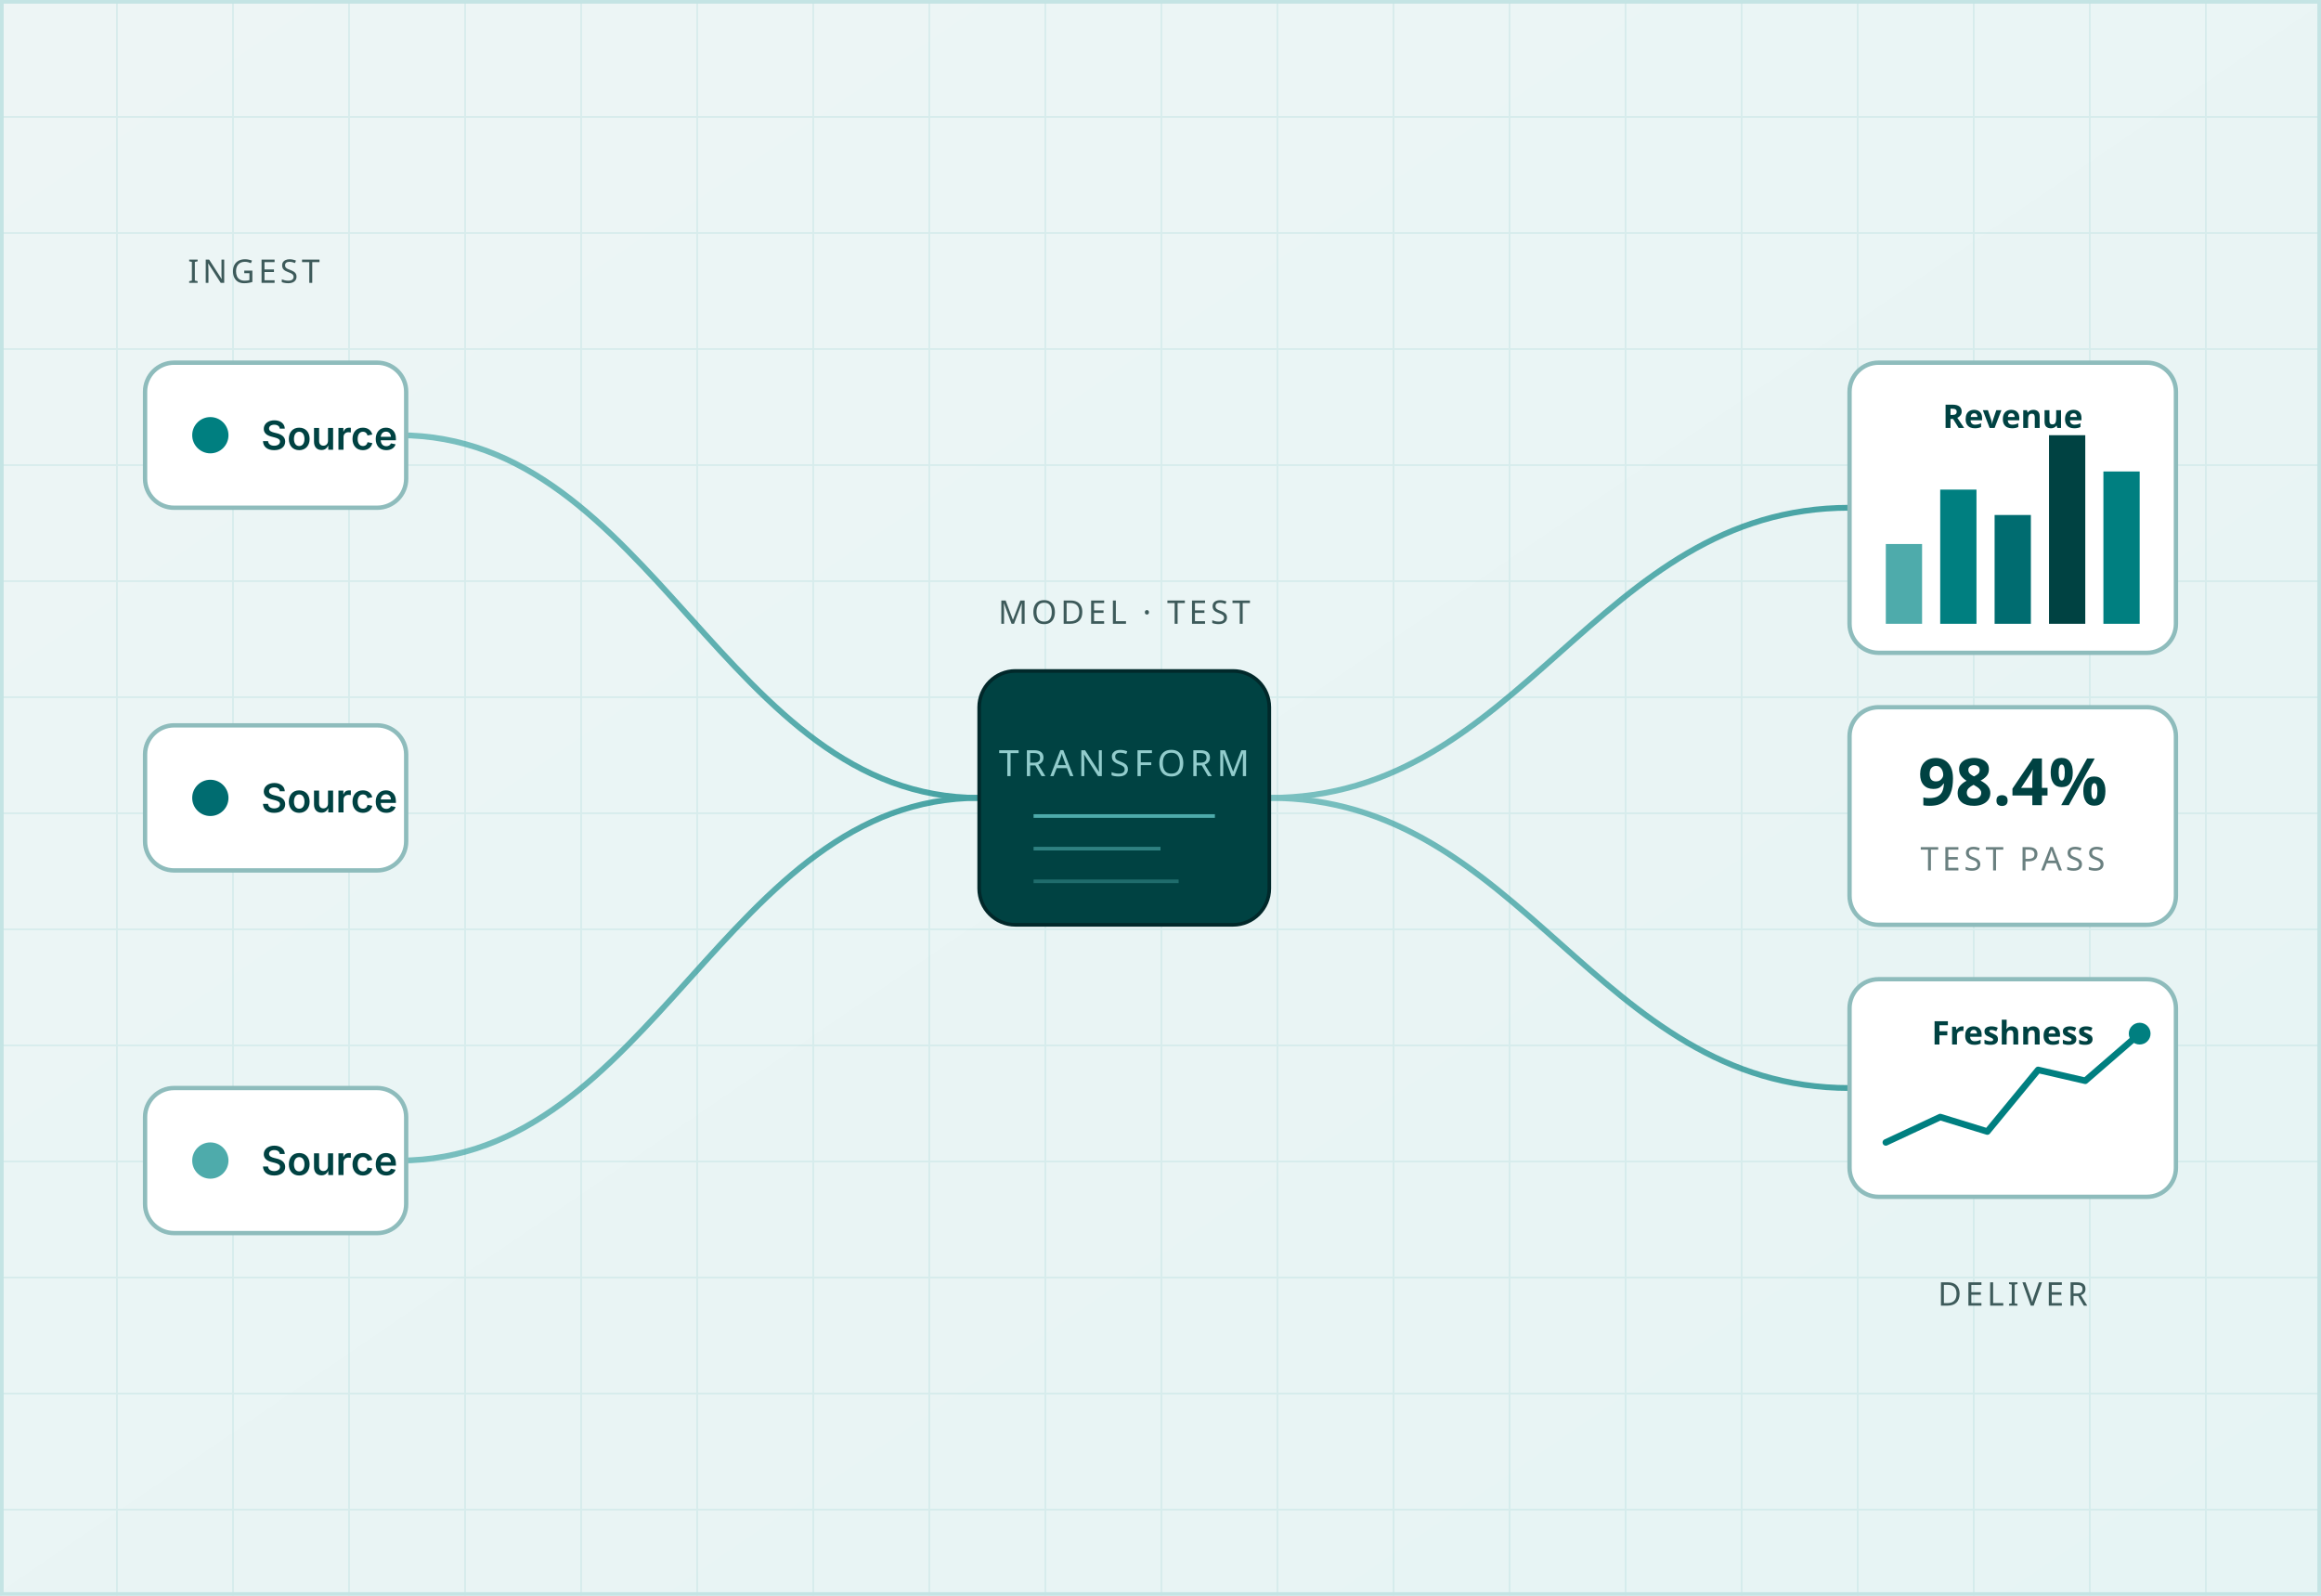
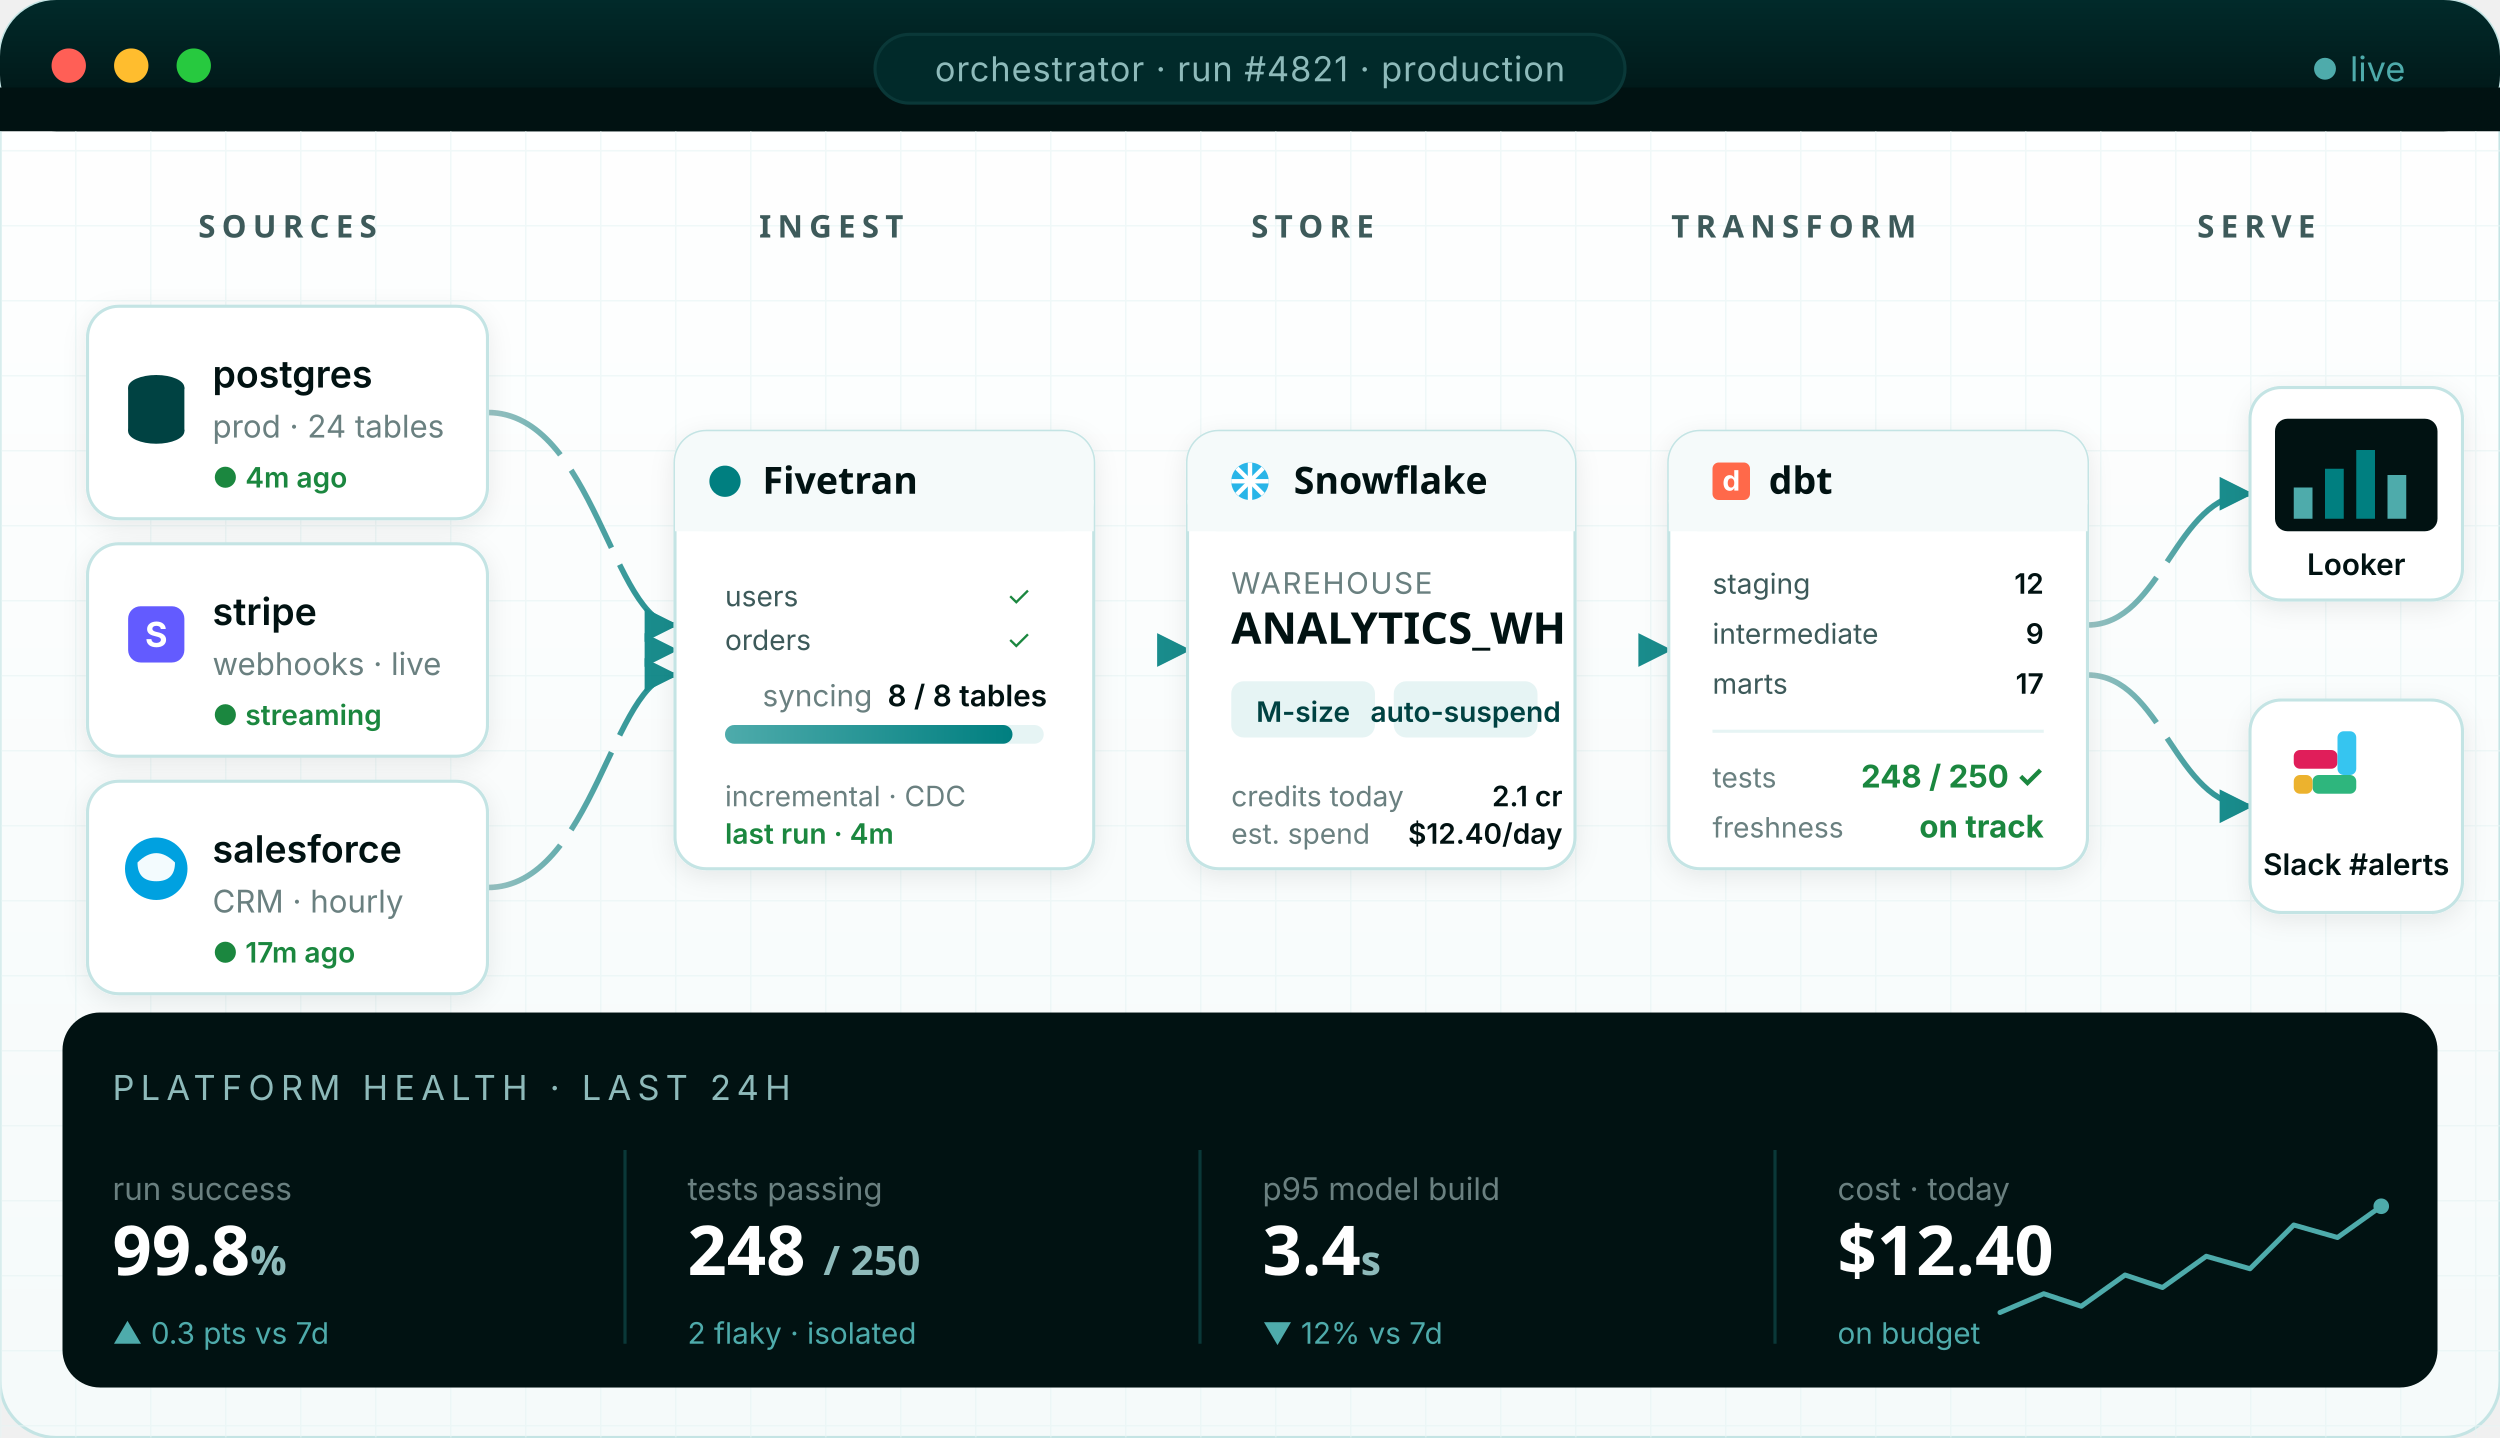
- <svg xmlns="http://www.w3.org/2000/svg" viewBox="0 0 640 440" role="img" aria-label="Abstract data pipeline with sources, transformations, and dashboards">
+ <svg xmlns="http://www.w3.org/2000/svg" viewBox="0 0 800 460" role="img" aria-label="End-to-end data pipeline: Postgres, Stripe, and Salesforce sources flowing through Fivetran ingestion, Snowflake storage, and dbt transformation into Looker dashboards and Slack alerts">
  <defs>
-     <linearGradient id="bg" x1="0" y1="0" x2="1" y2="1">
-       <stop offset="0%" stop-color="#edf5f5" />
-       <stop offset="100%" stop-color="#e6f4f4" />
-     </linearGradient>
-     <linearGradient id="flow" x1="0" y1="0" x2="1" y2="0">
+     <linearGradient id="hp-bg" x1="0" y1="0" x2="0" y2="1">
+       <stop offset="0%" stop-color="#ffffff" />
+       <stop offset="100%" stop-color="#f5fafa" />
+     </linearGradient>
+     <linearGradient id="hp-edge" x1="0" y1="0" x2="1" y2="0">
+       <stop offset="0%" stop-color="#8ebcbc" />
+       <stop offset="100%" stop-color="#007F80" />
+     </linearGradient>
+     <linearGradient id="hp-chrome" x1="0" y1="0" x2="0" y2="1">
+       <stop offset="0%" stop-color="#012a2a" />
+       <stop offset="100%" stop-color="#011212" />
+     </linearGradient>
+     <linearGradient id="hp-progress" x1="0" y1="0" x2="1" y2="0">
      <stop offset="0%" stop-color="#4eabab" />
      <stop offset="100%" stop-color="#007F80" />
    </linearGradient>
-     <pattern id="grid" width="32" height="32" patternUnits="userSpaceOnUse">
-       <path d="M 32 0 L 0 0 0 32" fill="none" stroke="#c4e4e4" stroke-width="1" opacity="0.5" />
+     <pattern id="hp-grid" width="24" height="24" patternUnits="userSpaceOnUse">
+       <path d="M 24 0 L 0 0 0 24" fill="none" stroke="#e6f4f4" stroke-width="1" />
    </pattern>
+     <marker id="hp-arrow" viewBox="0 0 10 10" refX="9" refY="5" markerWidth="6" markerHeight="6" orient="auto-start-reverse">
+       <path d="M 0 0 L 10 5 L 0 10 z" fill="#007F80" />
+     </marker>
+     <filter id="hp-shadow" x="-20%" y="-20%" width="140%" height="140%">
+       <feDropShadow dx="0" dy="2" stdDeviation="4" flood-color="#011212" flood-opacity="0.08" />
+     </filter>
+     <style>
+       .hp-flow path {
+         stroke-dasharray: 28 6;
+         animation: hp-flow 1.6s linear infinite;
+       }
+       @keyframes hp-flow { to { stroke-dashoffset: -34; } }
+ 
+       .hp-pulse {
+         transform-origin: center;
+         transform-box: fill-box;
+         animation: hp-pulse 1.8s ease-in-out infinite;
+       }
+       @keyframes hp-pulse {
+         0%, 100% { opacity: 1; transform: scale(1); }
+         50%      { opacity: 0.35; transform: scale(0.78); }
+       }
+ 
+       .hp-shimmer {
+         animation: hp-shimmer 2.2s ease-in-out infinite;
+         transform-origin: left center;
+         transform-box: fill-box;
+       }
+       @keyframes hp-shimmer {
+         0%, 100% { opacity: 0.85; }
+         50%      { opacity: 1;    }
+       }
+ 
+       .hp-blink {
+         animation: hp-blink 2s ease-in-out infinite;
+       }
+       @keyframes hp-blink {
+         0%, 100% { opacity: 1; }
+         50%      { opacity: 0.45; }
+       }
+ 
+       @media (prefers-reduced-motion: reduce) {
+         .hp-flow path, .hp-pulse, .hp-shimmer, .hp-blink {
+           animation: none;
+         }
+       }
+     </style>
  </defs>
-   <rect width="640" height="440" fill="url(#bg)" />
-   <rect width="640" height="440" fill="url(#grid)" />
-   <g stroke="url(#flow)" stroke-width="1.6" fill="none" opacity="0.7">
-     <path d="M 110 120 C 180 120, 200 220, 270 220" />
-     <path d="M 110 220 C 180 220, 200 220, 270 220" />
-     <path d="M 110 320 C 180 320, 200 220, 270 220" />
-     <path d="M 350 220 C 420 220, 440 140, 510 140" />
-     <path d="M 350 220 C 420 220, 440 220, 510 220" />
-     <path d="M 350 220 C 420 220, 440 300, 510 300" />
-   </g>
-   <g font-family="'Space Grotesk', 'Inter', system-ui, sans-serif" font-size="11" fill="#004242">
-     <g>
-       <rect x="40" y="100" width="72" height="40" rx="8" fill="#ffffff" stroke="#8ebcbc" stroke-width="1.2" />
-       <circle cx="58" cy="120" r="5" fill="#007F80" />
-       <text x="72" y="124" font-weight="600">Source</text>
+   <rect x="0" y="0" width="800" height="460" rx="18" fill="url(#hp-bg)" stroke="#c4e4e4" stroke-width="1" />
+   <rect x="0" y="0" width="800" height="42" rx="18" fill="url(#hp-chrome)" />
+   <rect x="0" y="28" width="800" height="14" fill="#011212" />
+   <circle cx="22" cy="21" r="5.5" fill="#ff5f56" />
+   <circle cx="42" cy="21" r="5.5" fill="#ffbd2e" />
+   <circle cx="62" cy="21" r="5.5" fill="#27c93f" />
+   <rect x="280" y="11" width="240" height="22" rx="11" fill="#012a2a" stroke="#0a3838" />
+   <text x="400" y="26" font-family="'Inter', system-ui, sans-serif" font-size="11" fill="#8ebaba" text-anchor="middle" letter-spacing="0.3">orchestrator · run #4821 · production</text>
+   <circle cx="744" cy="22" r="3.5" fill="#4eabab" class="hp-pulse" />
+   <text x="752" y="26" font-family="'Inter', system-ui, sans-serif" font-size="11" fill="#4eabab">live</text>
+   <rect x="0" y="42" width="800" height="418" fill="url(#hp-grid)" opacity="0.6" />
+   <g font-family="'Space Grotesk', system-ui, sans-serif" font-size="10" fill="#3d5a5a" letter-spacing="2" font-weight="600">
+     <text x="92" y="76" text-anchor="middle">SOURCES</text>
+     <text x="266" y="76" text-anchor="middle">INGEST</text>
+     <text x="420" y="76" text-anchor="middle">STORE</text>
+     <text x="574" y="76" text-anchor="middle">TRANSFORM</text>
+     <text x="722" y="76" text-anchor="middle">SERVE</text>
+   </g>
+   <g class="hp-flow" fill="none" stroke="url(#hp-edge)" stroke-width="1.8" opacity="0.9">
+     <path d="M 156 132 C 190 132, 196 200, 216 200" marker-end="url(#hp-arrow)" />
+     <path d="M 156 208 L 216 208" marker-end="url(#hp-arrow)" />
+     <path d="M 156 284 C 190 284, 196 216, 216 216" marker-end="url(#hp-arrow)" />
+     <path d="M 350 208 L 380 208" marker-end="url(#hp-arrow)" />
+     <path d="M 504 208 L 534 208" marker-end="url(#hp-arrow)" />
+     <path d="M 668 200 C 692 200, 696 158, 720 158" marker-end="url(#hp-arrow)" />
+     <path d="M 668 216 C 692 216, 696 258, 720 258" marker-end="url(#hp-arrow)" />
+   </g>
+   <g font-family="'Inter', system-ui, sans-serif">
+     <g filter="url(#hp-shadow)">
+       <rect x="28" y="98" width="128" height="68" rx="10" fill="#ffffff" stroke="#c4e4e4" />
    </g>
-     <g>
-       <rect x="40" y="200" width="72" height="40" rx="8" fill="#ffffff" stroke="#8ebcbc" stroke-width="1.2" />
-       <circle cx="58" cy="220" r="5" fill="#006C70" />
-       <text x="72" y="224" font-weight="600">Source</text>
+     <ellipse cx="50" cy="124" rx="9" ry="4" fill="#004242" />
+     <rect x="41" y="124" width="18" height="14" fill="#004242" />
+     <ellipse cx="50" cy="138" rx="9" ry="4" fill="#004242" />
+     <text x="68" y="124" font-size="12" font-weight="600" fill="#011212">postgres</text>
+     <text x="68" y="140" font-size="10" fill="#6a8080">prod · 24 tables</text>
+     <text x="68" y="156" font-size="9" fill="#1b873f" font-weight="600">● 4m ago</text>
+     <g filter="url(#hp-shadow)">
+       <rect x="28" y="174" width="128" height="68" rx="10" fill="#ffffff" stroke="#c4e4e4" />
    </g>
-     <g>
-       <rect x="40" y="300" width="72" height="40" rx="8" fill="#ffffff" stroke="#8ebcbc" stroke-width="1.2" />
-       <circle cx="58" cy="320" r="5" fill="#4eabab" />
-       <text x="72" y="324" font-weight="600">Source</text>
+     <rect x="41" y="194" width="18" height="18" rx="4" fill="#635bff" />
+     <text x="50" y="207" font-size="11" font-weight="700" fill="#ffffff" text-anchor="middle">S</text>
+     <text x="68" y="200" font-size="12" font-weight="600" fill="#011212">stripe</text>
+     <text x="68" y="216" font-size="10" fill="#6a8080">webhooks · live</text>
+     <text x="68" y="232" font-size="9" fill="#1b873f" font-weight="600">● streaming</text>
+     <g filter="url(#hp-shadow)">
+       <rect x="28" y="250" width="128" height="68" rx="10" fill="#ffffff" stroke="#c4e4e4" />
    </g>
-   </g>
-   <g>
-     <rect x="270" y="185" width="80" height="70" rx="10" fill="#004242" stroke="#01282a" stroke-width="1" />
-     <text x="310" y="214" font-family="'Space Grotesk', sans-serif" font-size="10" fill="#92cccc" text-anchor="middle" letter-spacing="1.2">TRANSFORM</text>
-     <line x1="285" y1="225" x2="335" y2="225" stroke="#4eabab" stroke-width="1" />
-     <line x1="285" y1="234" x2="320" y2="234" stroke="#4eabab" stroke-width="1" opacity="0.6" />
-     <line x1="285" y1="243" x2="325" y2="243" stroke="#4eabab" stroke-width="1" opacity="0.4" />
-   </g>
-   <g>
-     <rect x="510" y="100" width="90" height="80" rx="8" fill="#ffffff" stroke="#8ebcbc" stroke-width="1.2" />
-     <rect x="520" y="150" width="10" height="22" fill="#4eabab" />
-     <rect x="535" y="135" width="10" height="37" fill="#007F80" />
-     <rect x="550" y="142" width="10" height="30" fill="#006C70" />
-     <rect x="565" y="120" width="10" height="52" fill="#004242" />
-     <rect x="580" y="130" width="10" height="42" fill="#007F80" />
-     <text x="555" y="118" font-family="'Space Grotesk', sans-serif" font-size="9" fill="#004242" text-anchor="middle" font-weight="600">Revenue</text>
-   </g>
-   <g>
-     <rect x="510" y="195" width="90" height="60" rx="8" fill="#ffffff" stroke="#8ebcbc" stroke-width="1.2" />
-     <text x="555" y="222" font-family="'Space Grotesk', sans-serif" font-size="18" fill="#004242" text-anchor="middle" font-weight="700">98.4%</text>
-     <text x="555" y="240" font-family="'Space Grotesk', sans-serif" font-size="9" fill="#6a8080" text-anchor="middle" letter-spacing="1">TEST PASS</text>
-   </g>
-   <g>
-     <rect x="510" y="270" width="90" height="60" rx="8" fill="#ffffff" stroke="#8ebcbc" stroke-width="1.2" />
-     <polyline points="520,315 535,308 548,312 562,295 575,298 590,285" fill="none" stroke="#007F80" stroke-width="1.8" stroke-linecap="round" stroke-linejoin="round" />
-     <circle cx="590" cy="285" r="3" fill="#007F80" />
-     <text x="555" y="288" font-family="'Space Grotesk', sans-serif" font-size="9" fill="#004242" text-anchor="middle" font-weight="600">Freshness</text>
-   </g>
-   <g font-family="'Space Grotesk', sans-serif" font-size="9" fill="#3d5a5a" letter-spacing="1">
-     <text x="70" y="78" text-anchor="middle">INGEST</text>
-     <text x="310" y="172" text-anchor="middle">MODEL · TEST</text>
-     <text x="555" y="360" text-anchor="middle">DELIVER</text>
-   </g>
-   <rect x="0.5" y="0.5" width="639" height="439" fill="none" stroke="#c4e4e4" stroke-width="1" />
+     <circle cx="50" cy="278" r="10" fill="#00a1e0" />
+     <path d="M 44 276 q 6 -6 12 0 q 0 6 -6 6 q -6 0 -6 -6" fill="#ffffff" opacity="0.95" />
+     <text x="68" y="276" font-size="12" font-weight="600" fill="#011212">salesforce</text>
+     <text x="68" y="292" font-size="10" fill="#6a8080">CRM · hourly</text>
+     <text x="68" y="308" font-size="9" fill="#1b873f" font-weight="600">● 17m ago</text>
+   </g>
+   <g filter="url(#hp-shadow)">
+     <rect x="216" y="138" width="134" height="140" rx="10" fill="#ffffff" stroke="#c4e4e4" />
+   </g>
+   <rect x="216" y="138" width="134" height="32" rx="10" fill="#f5fafa" />
+   <rect x="216" y="160" width="134" height="10" fill="#f5fafa" />
+   <circle cx="232" cy="154" r="5" fill="#007F80" />
+   <text x="244" y="158" font-family="'Space Grotesk', sans-serif" font-size="12" fill="#011212" font-weight="700">Fivetran</text>
+   <text x="244" y="226" font-family="'Inter', sans-serif" font-size="9.5" fill="#6a8080">syncing</text>
+   <text x="284" y="226" font-family="'Inter', sans-serif" font-size="9.5" fill="#011212" font-weight="600">8 / 8 tables</text>
+   <rect x="232" y="232" width="102" height="6" rx="3" fill="#e6f4f4" />
+   <rect x="232" y="232" width="92" height="6" rx="3" fill="url(#hp-progress)" class="hp-shimmer" />
+   <g font-family="'Inter', sans-serif" font-size="9" fill="#3d5a5a">
+     <text x="232" y="194">users</text>
+     <text x="330" y="194" text-anchor="end" fill="#1b873f">✓</text>
+     <text x="232" y="208">orders</text>
+     <text x="330" y="208" text-anchor="end" fill="#1b873f">✓</text>
+   </g>
+   <text x="232" y="258" font-family="'Inter', sans-serif" font-size="9" fill="#6a8080">incremental · CDC</text>
+   <text x="232" y="270" font-family="'Inter', sans-serif" font-size="9" fill="#1b873f" font-weight="600">last run · 4m</text>
+   <g filter="url(#hp-shadow)">
+     <rect x="380" y="138" width="124" height="140" rx="10" fill="#ffffff" stroke="#c4e4e4" />
+   </g>
+   <rect x="380" y="138" width="124" height="32" rx="10" fill="#f5fafa" />
+   <rect x="380" y="160" width="124" height="10" fill="#f5fafa" />
+   <g transform="translate(394,148)">
+     <circle cx="6" cy="6" r="6" fill="#29b5e8" />
+     <line x1="6" y1="0" x2="6" y2="12" stroke="#ffffff" stroke-width="1.4" />
+     <line x1="0" y1="6" x2="12" y2="6" stroke="#ffffff" stroke-width="1.4" />
+     <line x1="1.8" y1="1.8" x2="10.2" y2="10.2" stroke="#ffffff" stroke-width="1.4" />
+     <line x1="10.2" y1="1.8" x2="1.8" y2="10.2" stroke="#ffffff" stroke-width="1.4" />
+   </g>
+   <text x="414" y="158" font-family="'Space Grotesk', sans-serif" font-size="12" fill="#011212" font-weight="700">Snowflake</text>
+   <text x="394" y="190" font-family="'Inter', sans-serif" font-size="9.5" fill="#6a8080" letter-spacing="0.5">WAREHOUSE</text>
+   <text x="394" y="206" font-family="'Space Grotesk', sans-serif" font-size="14" fill="#011212" font-weight="700">ANALYTICS_WH</text>
+   <g font-family="'Inter', sans-serif" font-size="9" fill="#3d5a5a">
+     <rect x="394" y="218" width="46" height="18" rx="4" fill="#e6f4f4" />
+     <text x="417" y="231" text-anchor="middle" fill="#004242" font-weight="600">M-size</text>
+     <rect x="446" y="218" width="46" height="18" rx="4" fill="#e6f4f4" />
+     <text x="469" y="231" text-anchor="middle" fill="#004242" font-weight="600">auto-suspend</text>
+   </g>
+   <text x="394" y="258" font-family="'Inter', sans-serif" font-size="9" fill="#6a8080">credits today</text>
+   <text x="500" y="258" font-family="'Inter', sans-serif" font-size="9" fill="#011212" font-weight="600" text-anchor="end">2.1 cr</text>
+   <text x="394" y="270" font-family="'Inter', sans-serif" font-size="9" fill="#6a8080">est. spend</text>
+   <text x="500" y="270" font-family="'Inter', sans-serif" font-size="9" fill="#011212" font-weight="600" text-anchor="end">$12.40/day</text>
+   <g filter="url(#hp-shadow)">
+     <rect x="534" y="138" width="134" height="140" rx="10" fill="#ffffff" stroke="#c4e4e4" />
+   </g>
+   <rect x="534" y="138" width="134" height="32" rx="10" fill="#f5fafa" />
+   <rect x="534" y="160" width="134" height="10" fill="#f5fafa" />
+   <rect x="548" y="148" width="12" height="12" rx="2" fill="#ff694a" />
+   <text x="554" y="157" font-family="'Inter', sans-serif" font-size="9" fill="#ffffff" font-weight="700" text-anchor="middle">d</text>
+   <text x="566" y="158" font-family="'Space Grotesk', sans-serif" font-size="12" fill="#011212" font-weight="700">dbt</text>
+   <g font-family="'Inter', sans-serif" font-size="9" fill="#3d5a5a">
+     <text x="548" y="190">staging</text>
+     <text x="654" y="190" text-anchor="end" fill="#011212" font-weight="600">12</text>
+     <text x="548" y="206">intermediate</text>
+     <text x="654" y="206" text-anchor="end" fill="#011212" font-weight="600">9</text>
+     <text x="548" y="222">marts</text>
+     <text x="654" y="222" text-anchor="end" fill="#011212" font-weight="600">17</text>
+   </g>
+   <line x1="548" y1="234" x2="654" y2="234" stroke="#e6f4f4" />
+   <text x="548" y="252" font-family="'Inter', sans-serif" font-size="9" fill="#6a8080">tests</text>
+   <text x="654" y="252" font-family="'Inter', sans-serif" font-size="10" fill="#1b873f" text-anchor="end" font-weight="700">248 / 250 ✓</text>
+   <text x="548" y="268" font-family="'Inter', sans-serif" font-size="9" fill="#6a8080">freshness</text>
+   <text x="654" y="268" font-family="'Inter', sans-serif" font-size="10" fill="#1b873f" text-anchor="end" font-weight="700">on track</text>
+   <g filter="url(#hp-shadow)">
+     <rect x="720" y="124" width="68" height="68" rx="10" fill="#ffffff" stroke="#c4e4e4" />
+   </g>
+   <g transform="translate(728,134)">
+     <rect x="0" y="0" width="52" height="36" rx="4" fill="#011212" />
+     <rect x="6" y="22" width="6" height="10" fill="#4eabab" />
+     <rect x="16" y="16" width="6" height="16" fill="#007F80" />
+     <rect x="26" y="10" width="6" height="22" fill="#007F80" />
+     <rect x="36" y="18" width="6" height="14" fill="#4eabab" />
+   </g>
+   <text x="754" y="184" font-family="'Inter', sans-serif" font-size="9.5" font-weight="600" fill="#011212" text-anchor="middle">Looker</text>
+   <g filter="url(#hp-shadow)">
+     <rect x="720" y="224" width="68" height="68" rx="10" fill="#ffffff" stroke="#c4e4e4" />
+   </g>
+   <g transform="translate(734,234)">
+     <rect x="0" y="6" width="14" height="6" rx="2" fill="#e01e5a" />
+     <rect x="14" y="0" width="6" height="14" rx="2" fill="#36c5f0" />
+     <rect x="6" y="14" width="14" height="6" rx="2" fill="#2eb67d" />
+     <rect x="0" y="14" width="6" height="6" rx="2" fill="#ecb22e" />
+   </g>
+   <text x="754" y="280" font-family="'Inter', sans-serif" font-size="9.5" font-weight="600" fill="#011212" text-anchor="middle">Slack #alerts</text>
+   <rect x="20" y="324" width="760" height="120" rx="12" fill="#011212" />
+   <g font-family="'Inter', system-ui, sans-serif">
+     <text x="36" y="352" font-size="11" fill="#8ebaba" letter-spacing="2">PLATFORM HEALTH · LAST 24H</text>
+     <text x="36" y="384" font-size="10" fill="#6a8080">run success</text>
+     <text x="36" y="408" font-family="'Space Grotesk', sans-serif" font-size="22" fill="#ffffff" font-weight="700">99.8<tspan font-size="13" fill="#8ebaba">%</tspan>
+     </text>
+     <text x="36" y="430" font-size="9.5" fill="#4eabab">▲ 0.3 pts vs 7d</text>
+     <line x1="200" y1="368" x2="200" y2="430" stroke="#0a3838" />
+     <text x="220" y="384" font-size="10" fill="#6a8080">tests passing</text>
+     <text x="220" y="408" font-family="'Space Grotesk', sans-serif" font-size="22" fill="#ffffff" font-weight="700">248 <tspan font-size="13" fill="#8ebaba">/ 250</tspan>
+     </text>
+     <text x="220" y="430" font-size="9.5" fill="#4eabab">2 flaky · isolated</text>
+     <line x1="384" y1="368" x2="384" y2="430" stroke="#0a3838" />
+     <text x="404" y="384" font-size="10" fill="#6a8080">p95 model build</text>
+     <text x="404" y="408" font-family="'Space Grotesk', sans-serif" font-size="22" fill="#ffffff" font-weight="700">3.4<tspan font-size="13" fill="#8ebaba">s</tspan>
+     </text>
+     <text x="404" y="430" font-size="9.5" fill="#4eabab">▼ 12% vs 7d</text>
+     <line x1="568" y1="368" x2="568" y2="430" stroke="#0a3838" />
+     <text x="588" y="384" font-size="10" fill="#6a8080">cost · today</text>
+     <text x="588" y="408" font-family="'Space Grotesk', sans-serif" font-size="22" fill="#ffffff" font-weight="700">$12.40</text>
+     <text x="588" y="430" font-size="9.5" fill="#4eabab">on budget</text>
+     <polyline points="640,420 654,414 666,418 680,408 692,412 706,402 720,406 734,392 748,396 762,386" fill="none" stroke="#4eabab" stroke-width="1.6" stroke-linecap="round" stroke-linejoin="round" />
+     <circle cx="762" cy="386" r="2.5" fill="#4eabab" class="hp-pulse" />
+   </g>
</svg>
